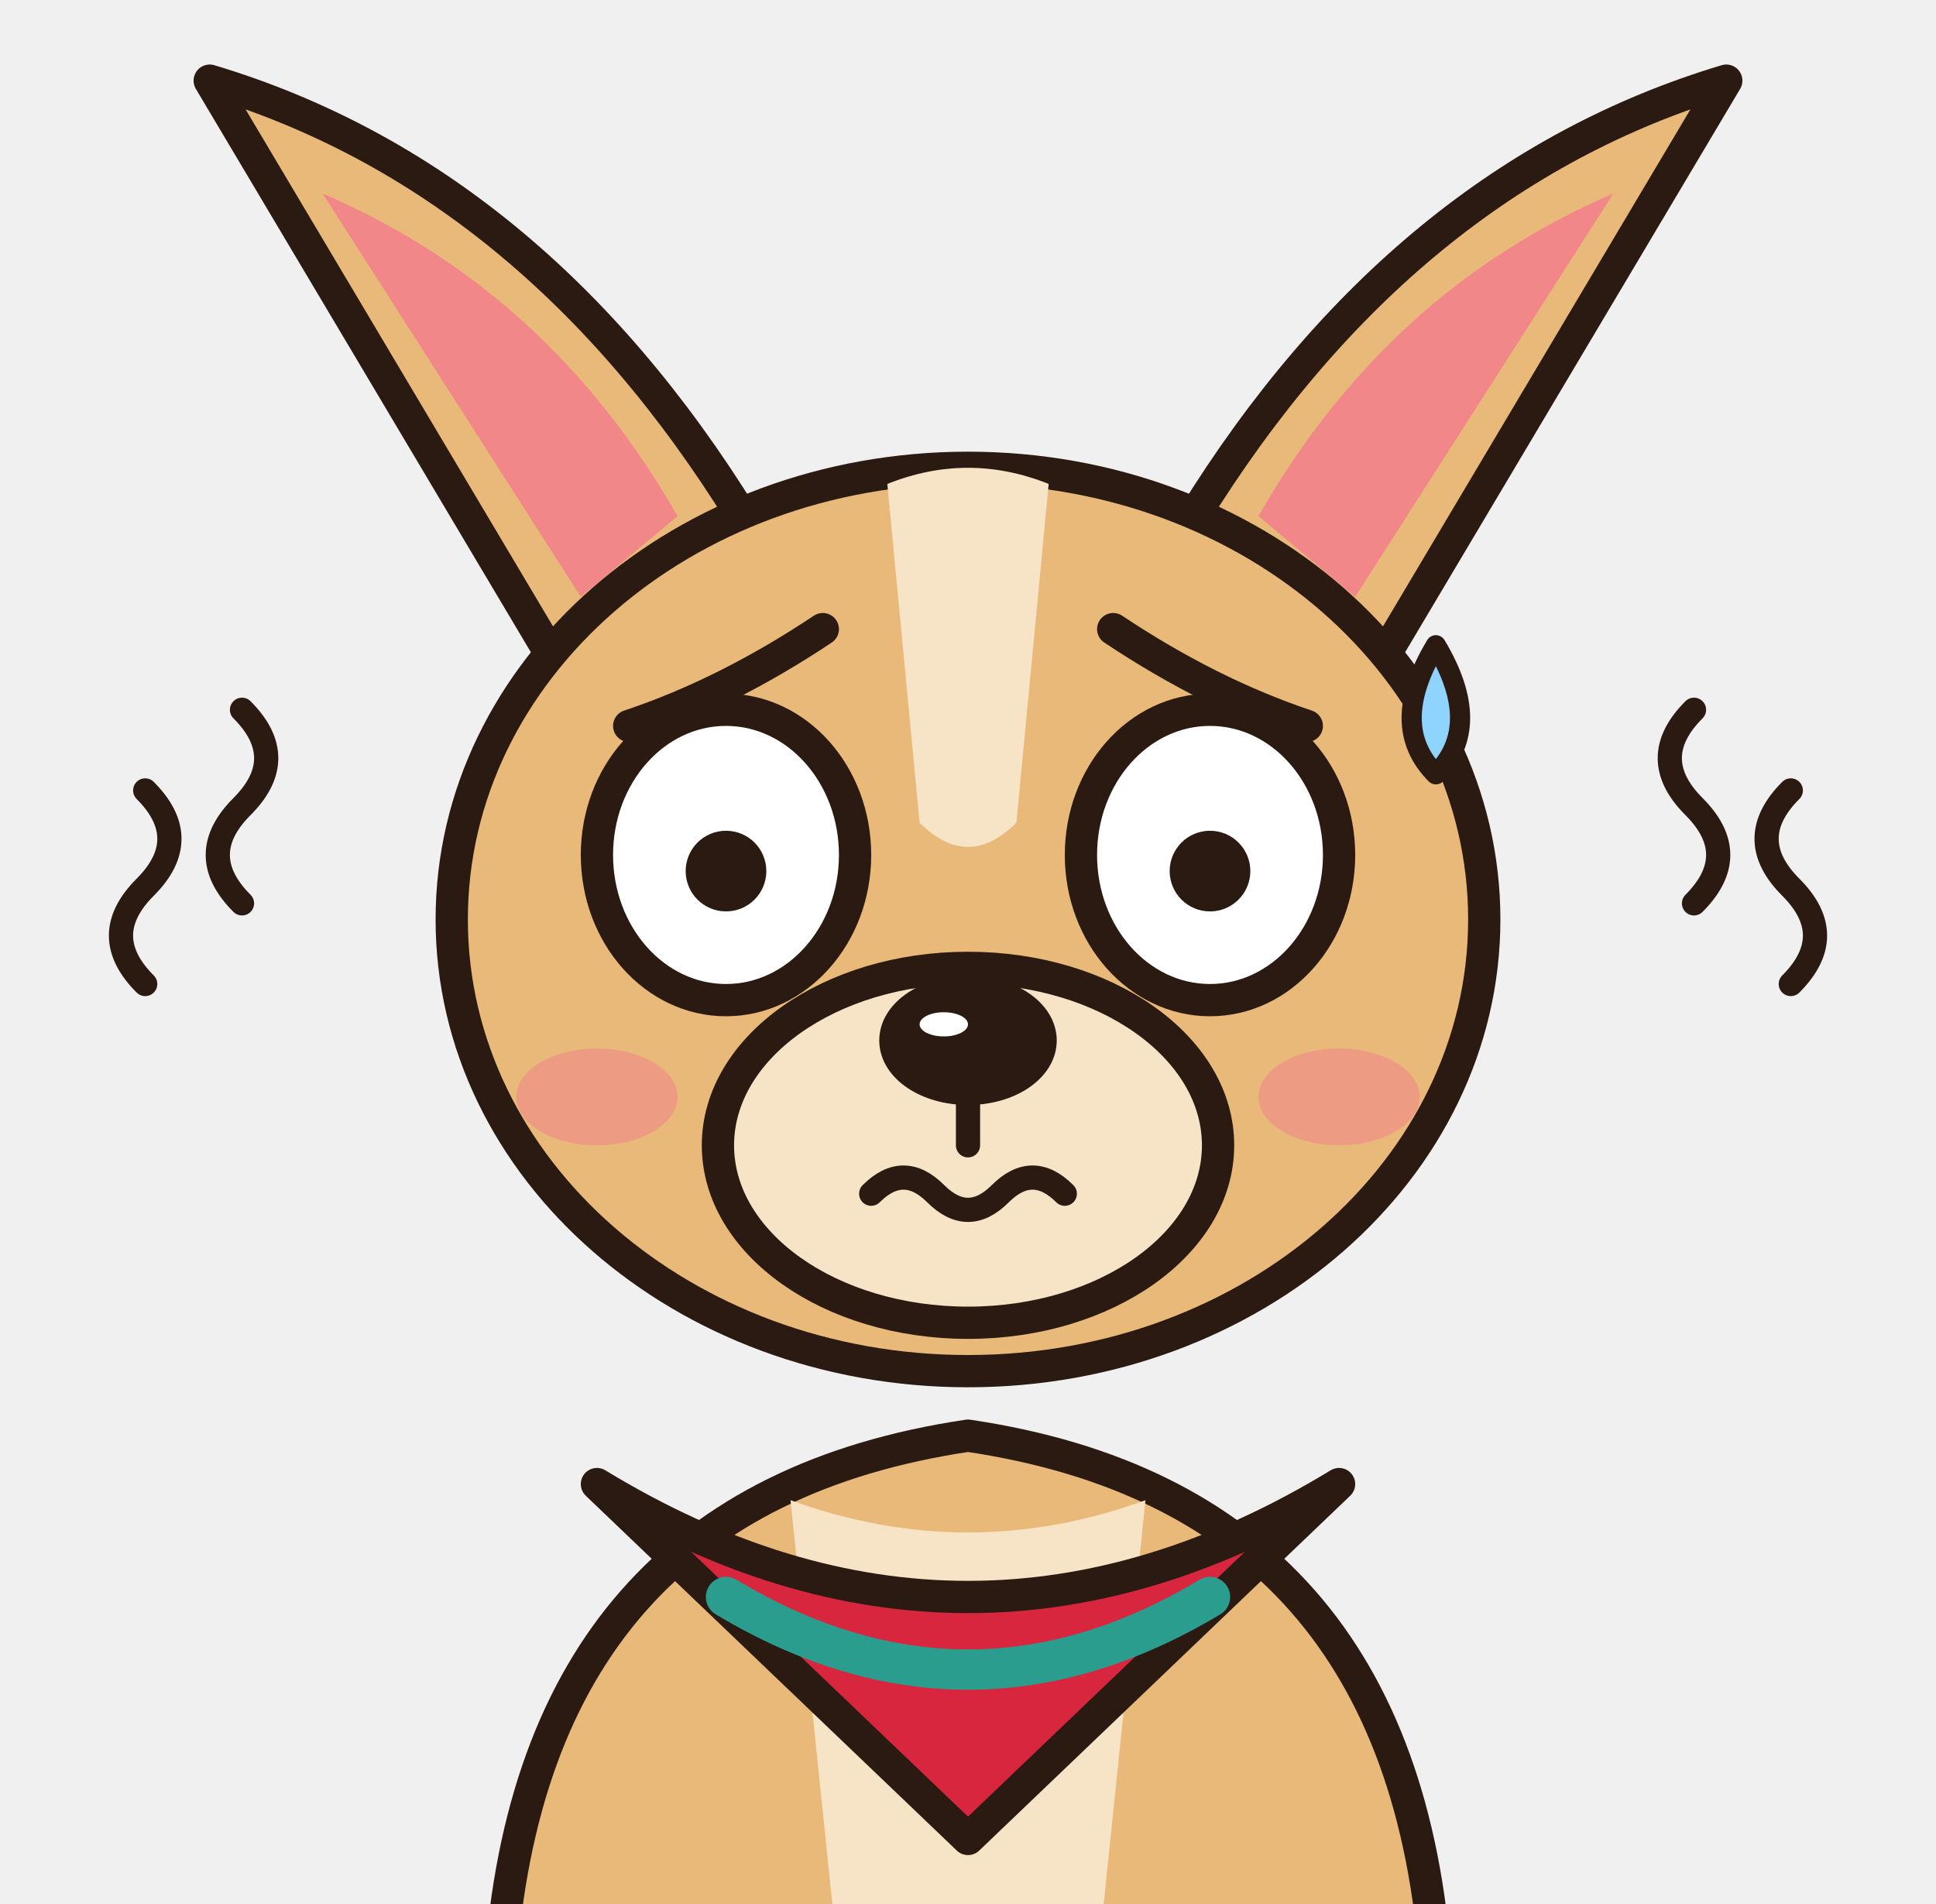
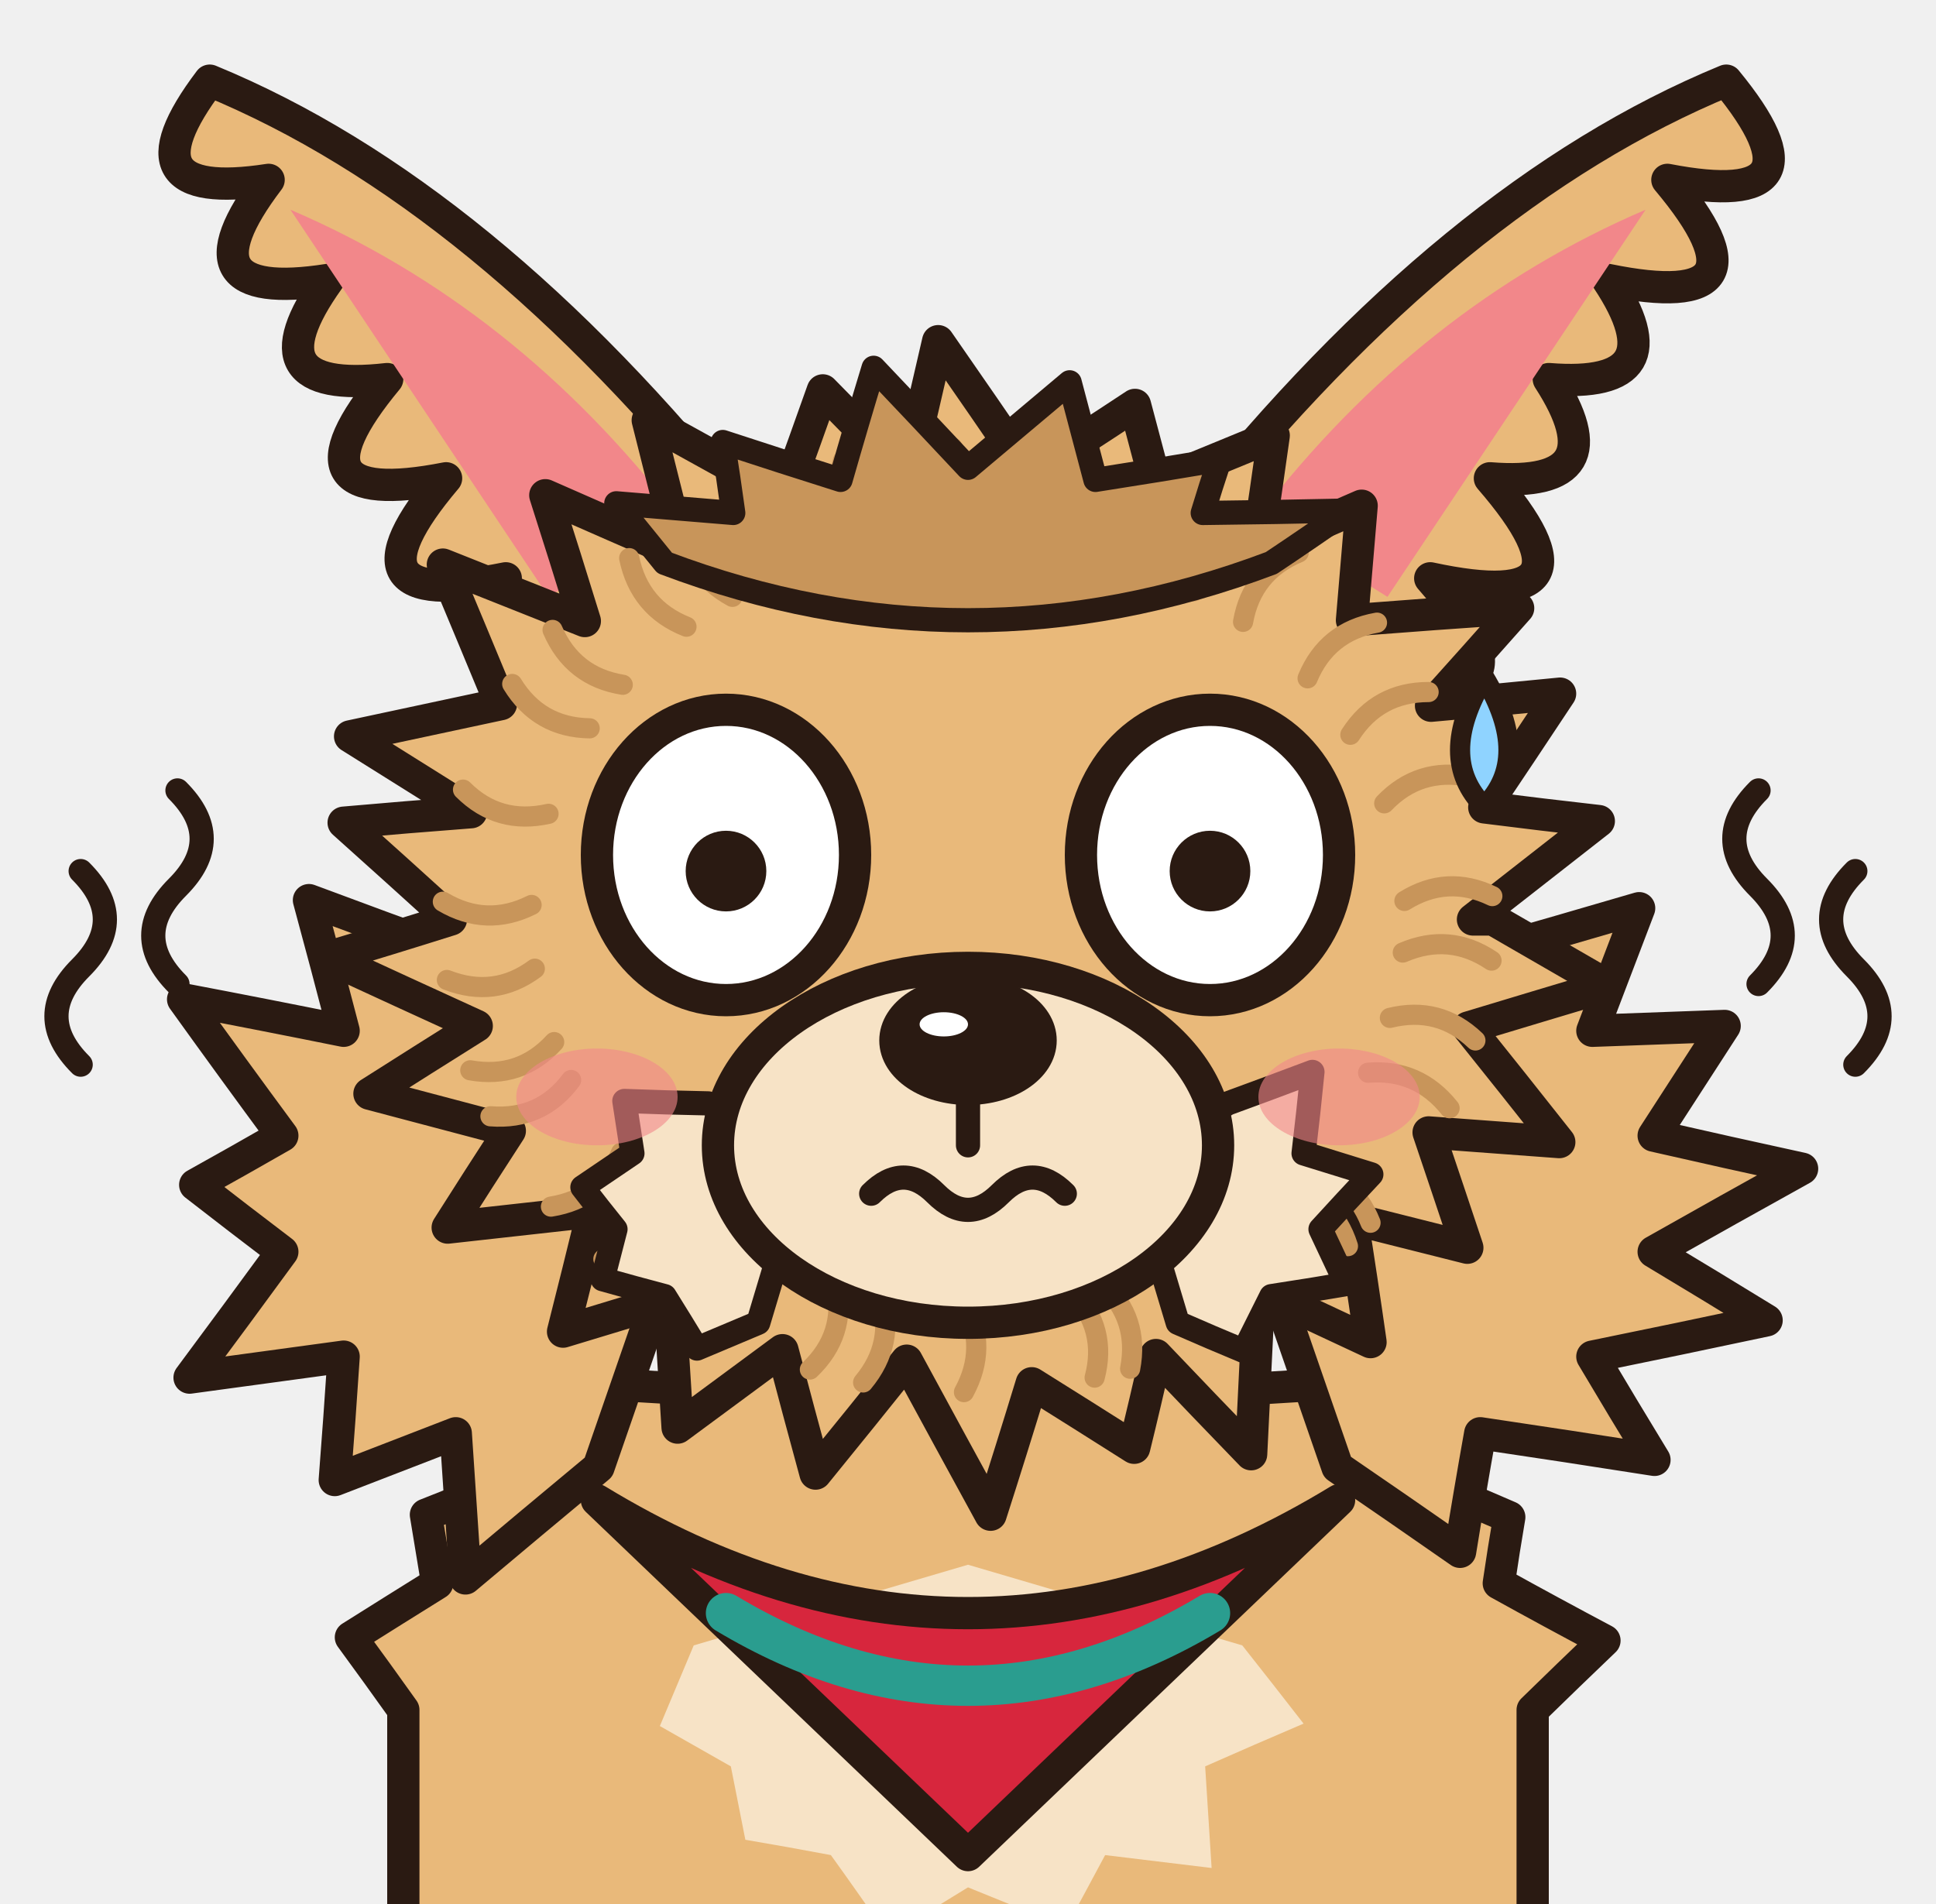
<svg xmlns="http://www.w3.org/2000/svg" xmlns:xlink="http://www.w3.org/1999/xlink" viewBox="30 28 240 236" width="960" height="944">
  <defs>
    <g id="body" stroke="#2a1a12" stroke-width="4" stroke-linejoin="round" stroke-linecap="round">
-       <path d="M92 272 Q96 214 150 206 Q204 214 208 272 Z" fill="#e9b97a" />
-       <path d="M128 214 Q150 222 172 214 L166 272 L134 272 Z" fill="#f7e3c6" stroke="none" />
-       <path d="M104 212 Q150 240 196 212 L150 256 Z" fill="#d7263d" />
-       <path d="M120 226 Q150 244 180 226" fill="none" stroke="#2a9d8f" stroke-width="5" />
-       <path d="M100 112 L56 38 Q96 50 122 92 Z" fill="#e9b97a" />
-       <path d="M200 112 L244 38 Q204 50 178 92 Z" fill="#e9b97a" />
-       <path d="M102 102 L70 52 Q98 64 114 92 Z" fill="#f2878a" stroke="none" />
-       <path d="M198 102 L230 52 Q202 64 186 92 Z" fill="#f2878a" stroke="none" />
-       <ellipse cx="150" cy="142" rx="64" ry="56" fill="#e9b97a" />
-       <path d="M140 88 Q150 84 160 88 L156 130 Q150 136 144 130 Z" fill="#f7e3c6" stroke="none" />
+       <path d="M80.0 240.0 Q76.8 235.5 73.5 231.0 Q78.9 227.6 84.2 224.3 Q83.5 220.1 82.8 215.8 Q89.6 213.1 96.4 210.4 Q95.6 204.7 94.8 199.0 Q104.9 199.6 115.0 200.2 Q118.7 193.2 122.5 186.3 Q130.2 190.5 137.8 194.7 Q144.5 190.7 151.2 186.6 Q156.7 190.7 162.2 194.7 Q170.0 191.1 177.9 187.6 Q181.4 193.9 185.0 200.2 Q194.8 199.6 204.7 199.0 Q204.1 204.7 203.6 210.4 Q210.4 213.2 217.1 216.1 Q216.4 220.2 215.8 224.3 Q222.3 227.9 228.9 231.4 Q224.4 235.7 220.0 240.0 L220 272 L80 272 Z" fill="#e9b97a" />
+       <path d="M184.0 232.0 Q187.8 236.8 191.6 241.7 Q185.5 244.3 179.4 247.0 Q179.8 253.3 180.2 259.6 Q173.6 258.8 167.0 258.0 Q164.6 262.5 162.2 266.9 Q156.1 264.5 150.0 262.0 Q145.1 265.0 140.1 268.1 Q136.6 263.0 133.0 258.0 Q127.7 257.0 122.4 256.1 Q121.5 251.5 120.6 247.0 Q116.2 244.5 111.8 242.0 Q113.9 237.0 116.0 232.0 L150 222 Z" fill="#f7e3c6" stroke="none" />
+       <path d="M104 214 Q150 242 196 214 L150 258 Z" fill="#d7263d" />
+       <path d="M120 228 Q150 246 180 228" fill="none" stroke="#2a9d8f" stroke-width="5" />
+       <path d="M100 112 Q83.4 113.5 92.7 99.7 Q71.1 104.1 85.3 87.3 Q64.4 91.4 78.0 75.0 Q60.5 77.0 70.7 62.7 Q51.6 65.7 63.3 50.3 Q44.5 53.2 56.0 38.0 Q90 52 122 92 Z" fill="#e9b97a" />
+       <path d="M98 102 L66 54 Q94 66 114 92 Z" fill="#f2878a" stroke="none" />
+       <path d="M200 112 Q222.3 116.9 207.3 99.7 Q229.6 104.5 214.7 87.3 Q230.8 88.6 222.0 75.0 Q238.3 76.3 229.3 62.7 Q250.8 67.1 236.7 50.3 Q257.4 54.3 244.0 38.0 Q210 52 178 92 Z" fill="#e9b97a" />
+       <path d="M202 102 L234 54 Q206 66 186 92 Z" fill="#f2878a" stroke="none" />
+       <path d="M104.2 209.9 Q95.9 216.8 87.7 223.7 Q87.1 214.7 86.5 205.7 Q79.0 208.6 71.5 211.5 Q72.1 203.8 72.6 196.2 Q63.1 197.5 53.5 198.8 Q59.3 191.0 65.0 183.2 Q59.6 179.1 54.2 174.9 Q59.6 171.9 65.0 168.8 Q58.8 160.4 52.7 151.9 Q62.7 153.8 72.6 155.8 Q70.5 147.7 68.3 139.6 Q77.4 143.0 86.5 146.3 Q88.1 140.8 89.8 135.2 Q97.0 138.7 104.2 142.1 L118 170 Z" fill="#e9b97a" />
+       <path d="M195.8 142.1 Q203.9 136.1 212.0 130.1 Q212.7 138.2 213.5 146.3 Q223.3 143.5 233.2 140.6 Q230.3 148.2 227.4 155.8 Q235.6 155.5 243.8 155.2 Q239.4 162.0 235.0 168.8 Q244.2 170.9 253.4 172.9 Q244.2 178.0 235.0 183.2 Q242.0 187.4 249.0 191.7 Q238.2 194.0 227.4 196.2 Q231.2 202.6 235.1 209.0 Q224.3 207.3 213.5 205.7 Q212.2 213.0 211.0 220.4 Q203.4 215.1 195.8 209.9 L182 170 Z" fill="#e9b97a" />
+       <path d="M215.1 142.0 Q222.2 146.1 229.3 150.2 Q220.6 152.8 212.0 155.4 Q217.7 162.5 223.3 169.6 Q215.2 169.0 207.1 168.4 Q209.5 175.5 211.9 182.7 Q204.8 180.9 197.6 179.1 Q198.8 186.7 199.9 194.4 Q193.0 191.2 186.1 187.9 Q185.6 198.1 185.1 208.3 Q179.2 202.2 173.3 196.0 Q172.0 201.8 170.6 207.5 Q164.3 203.5 157.9 199.5 Q155.4 207.7 152.8 215.8 Q147.6 206.3 142.4 196.7 Q136.8 203.7 131.1 210.7 Q129.0 203.0 127.0 195.4 Q120.5 200.2 114.0 205.0 Q113.5 197.0 113.0 189.1 Q106.4 191.1 99.8 193.1 Q101.7 185.6 103.5 178.2 Q94.5 179.2 85.5 180.2 Q89.3 174.2 93.2 168.2 Q84.5 165.9 75.8 163.6 Q82.4 159.4 89.1 155.2 Q79.9 151.0 70.6 146.7 Q78.3 144.4 85.9 142.0 Q79.3 136.0 72.6 130.0 Q80.5 129.3 88.4 128.7 Q80.9 124.0 73.4 119.3 Q82.7 117.3 92.1 115.3 Q88.5 106.6 84.9 98.0 Q93.7 101.5 102.5 105.0 Q100.1 97.2 97.6 89.4 Q106.0 93.1 114.5 96.8 Q112.4 88.4 110.3 80.1 Q118.8 84.8 127.3 89.5 Q129.7 82.9 132.0 76.4 Q137.2 81.7 142.4 87.0 Q144.4 78.6 146.3 70.3 Q152.0 78.5 157.6 86.7 Q164.2 82.5 170.7 78.2 Q172.0 83.1 173.3 88.0 Q180.6 85.0 187.9 82.0 Q186.9 89.2 185.8 96.4 Q192.3 93.5 198.8 90.7 Q198.2 97.8 197.6 104.9 Q207.9 104.1 218.2 103.4 Q212.8 109.5 207.4 115.5 Q215.4 114.8 223.4 114.0 Q218.7 121.1 214.0 128.1 Q221.1 129.0 228.2 129.8 Q220.4 135.9 212.6 142.0 Z" fill="#e9b97a" />
+       <path d="M203.9 146.1 Q209.7 143.6 214.9 147.1 M202.3 154.2 Q208.4 152.7 212.9 157.0 M199.6 161.0 Q205.8 160.5 209.7 165.4 M191.5 172.6 Q197.6 173.8 199.9 179.6 M189.1 174.9 Q195.2 176.5 197.1 182.5 M178.5 182.4 Q183.9 185.5 184.3 191.8 M166.7 187.2 Q171.3 191.5 170.1 197.7 M163.0 188.2 Q167.3 192.8 165.7 198.8 M149.6 189.6 Q152.5 195.1 149.5 200.6 M139.2 188.6 Q141.0 194.6 137.0 199.4 M133.7 187.4 Q134.9 193.5 130.4 197.8 M122.3 182.9 Q122.1 189.1 116.7 192.3 M112.4 176.2 Q110.8 182.3 104.8 184.1 M107.0 170.9 Q104.5 176.6 98.3 177.6 M100.8 161.9 Q97.1 166.9 90.8 166.4 M98.7 157.2 Q94.5 161.8 88.3 160.7 M96.3 148.1 Q91.3 151.8 85.4 149.5 M95.9 140.2 Q90.3 143.0 84.9 139.8 M98.0 128.9 Q91.8 130.3 87.4 125.9 M103.1 118.3 Q96.8 118.2 93.5 112.8 M107.2 112.9 Q101.0 111.9 98.5 106.1 M115.1 105.7 Q109.3 103.4 108.0 97.2 M120.8 102.0 Q115.3 99.0 114.8 92.7 M132.2 97.1 Q127.6 92.9 128.6 86.7 M137.1 95.8 Q132.9 91.2 134.5 85.1 M148.4 94.5 Q145.3 89.1 148.1 83.5 M161.2 95.5 Q159.4 89.5 163.5 84.7 M171.1 98.2 Q170.5 92.0 175.4 88.1 M178.0 101.3 Q178.3 95.0 183.7 91.9 M184.1 105.1 Q185.2 98.9 191.0 96.5 M192.1 112.1 Q194.5 106.3 200.7 105.2 M197.4 119.1 Q200.8 113.8 207.1 113.8 M201.6 127.6 Q205.9 123.1 212.1 124.3 M204.1 139.7 Q209.4 136.4 215.0 139.1" fill="none" stroke="#c8955a" stroke-width="2.5" />
+       <path d="M112.4 97.8 Q109.4 94.1 106.4 90.4 Q113.7 91.0 120.9 91.6 Q120.3 87.2 119.6 82.8 Q126.9 85.2 134.2 87.5 Q136.2 80.5 138.3 73.6 Q144.2 79.8 150.0 86.0 Q156.3 80.7 162.6 75.4 Q164.2 81.4 165.8 87.5 Q173.5 86.3 181.2 85.0 Q180.1 88.3 179.1 91.6 Q188.1 91.5 197.1 91.3 Q192.4 94.6 187.6 97.8 Q150 112 112.4 97.8 Z" fill="#c8955a" stroke-width="3" />
+       <path d="M124.0 192.0 Q120.2 193.6 116.4 195.2 Q114.4 191.9 112.4 188.7 Q108.6 187.7 104.7 186.6 Q105.5 183.5 106.3 180.4 Q104.2 177.8 102.2 175.2 Q105.3 173.1 108.4 171.0 Q107.9 167.7 107.4 164.5 Q112.6 164.7 117.8 164.8 L130 172 Z" fill="#f7e3c6" stroke-width="3" />
+       <path d="M182.2 164.8 Q187.4 162.9 192.7 160.9 Q192.2 166.0 191.6 171.0 Q195.8 172.3 200.0 173.6 Q196.8 177.0 193.7 180.4 Q195.3 183.8 196.9 187.2 Q192.2 188.0 187.6 188.7 Q185.9 192.1 184.2 195.5 Q180.1 193.8 176.0 192.0 L170 172 Z" fill="#f7e3c6" stroke-width="3" />
      <ellipse cx="150" cy="170" rx="31" ry="22" fill="#f7e3c6" />
      <ellipse cx="150" cy="157" rx="9" ry="6" fill="#2a1a12" />
      <ellipse cx="147" cy="155" rx="3" ry="1.5" fill="#fff" stroke="none" />
    </g>
    <g id="cheeks" fill="#f2878a" opacity=".6" stroke="none">
      <ellipse cx="104" cy="164" rx="10" ry="6" />
      <ellipse cx="196" cy="164" rx="10" ry="6" />
    </g>
  </defs>
  <use xlink:href="#body" />
  <use xlink:href="#cheeks" />
  <g stroke="#2a1a12" stroke-width="4" stroke-linejoin="round" stroke-linecap="round">
    <ellipse cx="120" cy="134" rx="16" ry="18" fill="#fff" />
    <ellipse cx="180" cy="134" rx="16" ry="18" fill="#fff" />
    <circle cx="120" cy="136" r="5" fill="#2a1a12" stroke="none" />
    <circle cx="180" cy="136" r="5" fill="#2a1a12" stroke="none" />
    <path d="M138 176 q4 -4 8 0 q4 4 8 0 q4 -4 8 0" fill="none" stroke-width="3" />
    <path d="M150 163 L150 170" stroke-width="3" />
-     <path d="M60 140 q-6 -6 0 -12 q6 -6 0 -12 M48 150 q-6 -6 0 -12 q6 -6 0 -12 M240 140 q6 -6 0 -12 q-6 -6 0 -12 M252 150 q6 -6 0 -12 q-6 -6 0 -12" fill="none" stroke-width="3" />
-     <path d="M208 108 Q214 118 208 124 Q202 118 208 108 Z" fill="#8fd3ff" stroke-width="2.5" />
-     <path d="M108 118 Q120 114 132 106 M192 118 Q180 114 168 106" fill="none" stroke-width="4" />
+     <path d="M52 150 q-6 -6 0 -12 q6 -6 0 -12 M40 160 q-6 -6 0 -12 q6 -6 0 -12 M248 150 q6 -6 0 -12 q-6 -6 0 -12 M260 160 q6 -6 0 -12 q-6 -6 0 -12" fill="none" stroke-width="3" />
+     <path d="M214 112 Q220 122 214 128 Q208 122 214 112 Z" fill="#8fd3ff" stroke-width="2.5" />
  </g>
</svg>
